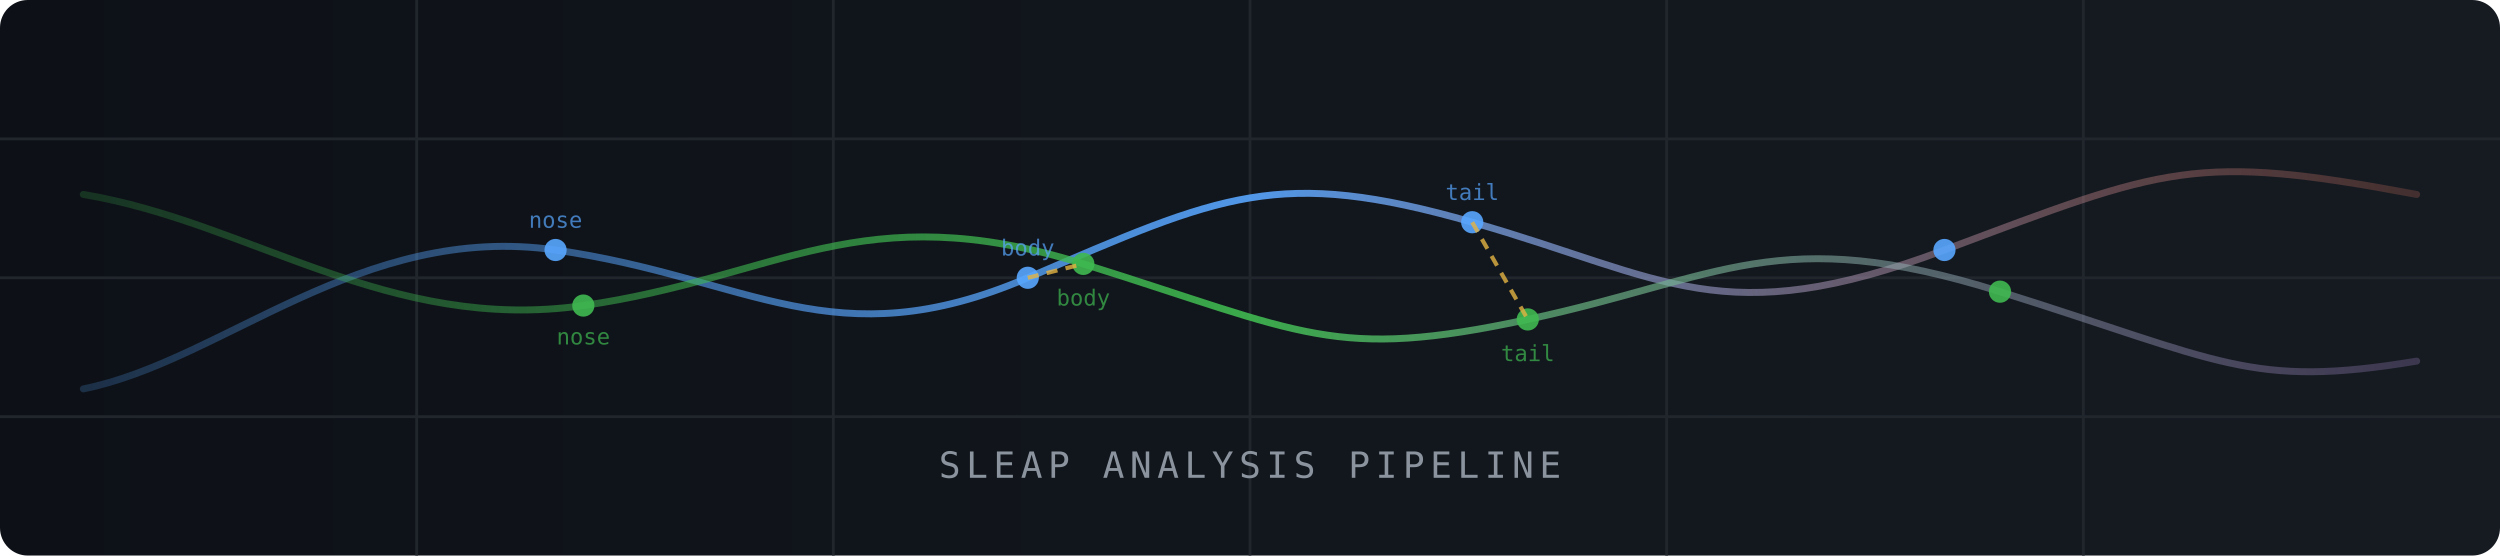
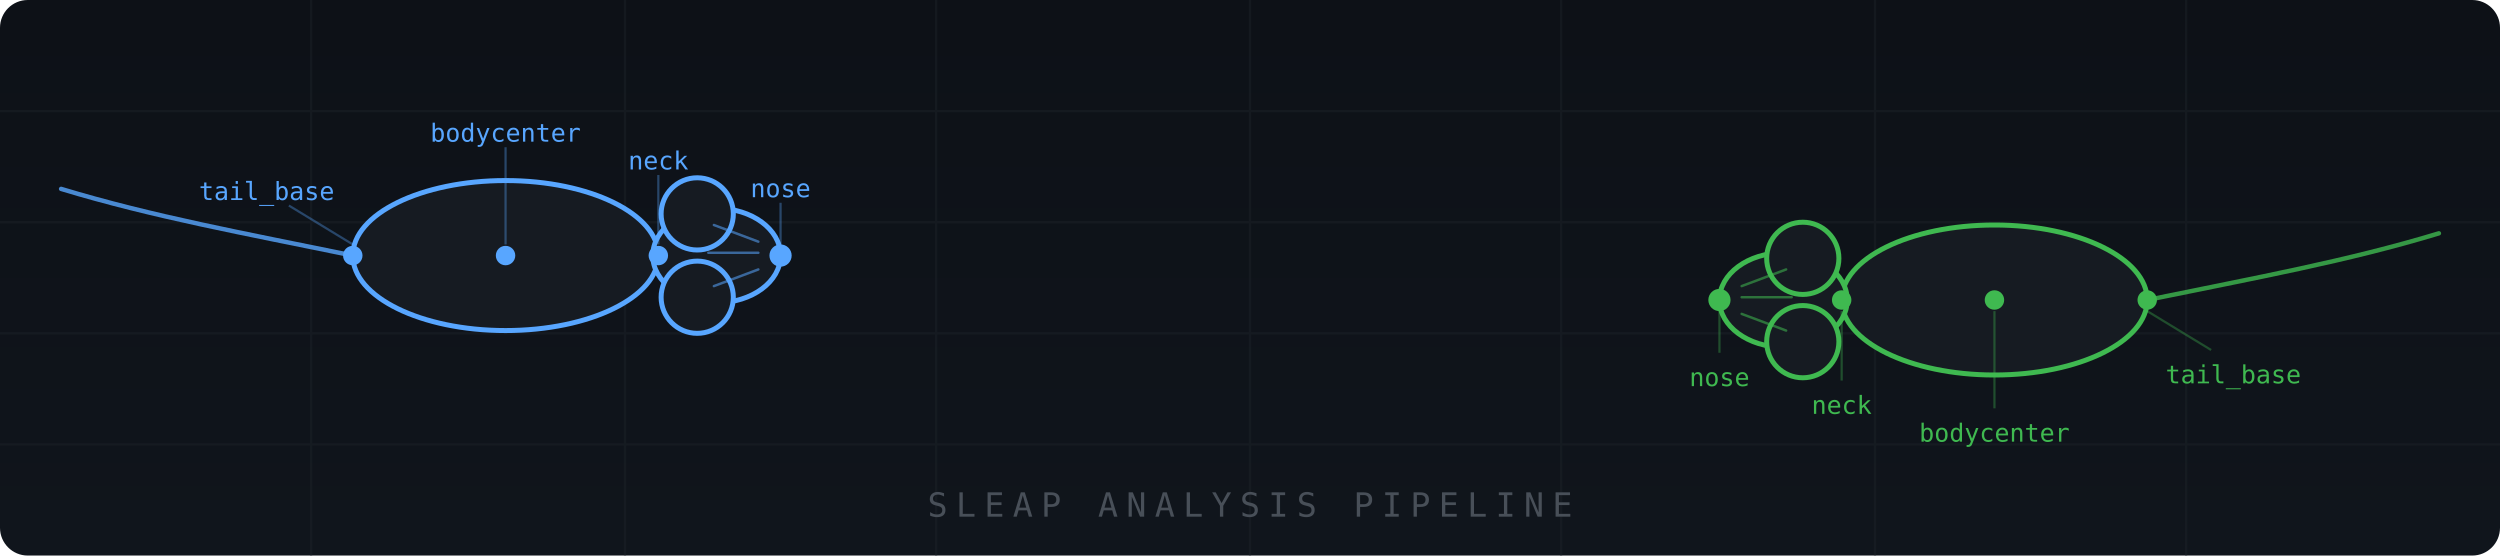
<svg xmlns="http://www.w3.org/2000/svg" viewBox="0 0 900 200" width="900" height="200">
  <defs>
-     <linearGradient id="bg" x1="0" y1="0" x2="1" y2="0">
+     <linearGradient id="bg" x1="0" y1="0" x2="0" y2="1">
      <stop offset="0%" stop-color="#0d1117" />
-       <stop offset="100%" stop-color="#161b22" />
-     </linearGradient>
-     <linearGradient id="pathGrad" x1="0" y1="0" x2="1" y2="0">
-       <stop offset="0%" stop-color="#58a6ff" stop-opacity="0.2" />
-       <stop offset="50%" stop-color="#58a6ff" stop-opacity="0.9" />
-       <stop offset="100%" stop-color="#f78166" stop-opacity="0.2" />
-     </linearGradient>
-     <linearGradient id="pathGrad2" x1="0" y1="0" x2="1" y2="0">
-       <stop offset="0%" stop-color="#3fb950" stop-opacity="0.2" />
-       <stop offset="50%" stop-color="#3fb950" stop-opacity="0.9" />
-       <stop offset="100%" stop-color="#d2a8ff" stop-opacity="0.2" />
+       <stop offset="100%" stop-color="#10151c" />
    </linearGradient>
  </defs>
  <rect width="900" height="200" fill="url(#bg)" rx="10" />
-   <g stroke="#21262d" stroke-width="1">
-     <line x1="0" y1="50" x2="900" y2="50" />
-     <line x1="0" y1="100" x2="900" y2="100" />
-     <line x1="0" y1="150" x2="900" y2="150" />
-     <line x1="150" y1="0" x2="150" y2="200" />
-     <line x1="300" y1="0" x2="300" y2="200" />
+   <g stroke="#1c2128" stroke-width="0.8" opacity="0.5">
+     <line x1="0" y1="40" x2="900" y2="40" />
+     <line x1="0" y1="80" x2="900" y2="80" />
+     <line x1="0" y1="120" x2="900" y2="120" />
+     <line x1="0" y1="160" x2="900" y2="160" />
+     <line x1="112" y1="0" x2="112" y2="200" />
+     <line x1="225" y1="0" x2="225" y2="200" />
+     <line x1="337" y1="0" x2="337" y2="200" />
    <line x1="450" y1="0" x2="450" y2="200" />
-     <line x1="600" y1="0" x2="600" y2="200" />
-     <line x1="750" y1="0" x2="750" y2="200" />
+     <line x1="562" y1="0" x2="562" y2="200" />
+     <line x1="675" y1="0" x2="675" y2="200" />
+     <line x1="787" y1="0" x2="787" y2="200" />
  </g>
-   <path d="M 30 140 C 80 130, 130 80, 200 90 S 300 130, 370 100 S 460 60, 530 80 S 620 120, 700 90 S 790 55, 870 70" fill="none" stroke="url(#pathGrad)" stroke-width="2.5" stroke-linecap="round" />
-   <path d="M 30 70 C 90 80, 140 120, 210 110 S 310 70, 390 95 S 480 130, 550 115 S 640 80, 720 105 S 810 140, 870 130" fill="none" stroke="url(#pathGrad2)" stroke-width="2.5" stroke-linecap="round" />
-   <circle cx="200" cy="90" r="4" fill="#58a6ff" opacity="0.9" />
-   <circle cx="370" cy="100" r="4" fill="#58a6ff" opacity="0.9" />
-   <circle cx="530" cy="80" r="4" fill="#58a6ff" opacity="0.9" />
-   <circle cx="700" cy="90" r="4" fill="#58a6ff" opacity="0.9" />
-   <circle cx="210" cy="110" r="4" fill="#3fb950" opacity="0.9" />
-   <circle cx="390" cy="95" r="4" fill="#3fb950" opacity="0.9" />
-   <circle cx="550" cy="115" r="4" fill="#3fb950" opacity="0.9" />
-   <circle cx="720" cy="105" r="4" fill="#3fb950" opacity="0.9" />
-   <line x1="370" y1="100" x2="390" y2="95" stroke="#e3b341" stroke-width="1.5" stroke-dasharray="4 3" opacity="0.8" />
-   <line x1="530" y1="80" x2="550" y2="115" stroke="#e3b341" stroke-width="1.5" stroke-dasharray="4 3" opacity="0.8" />
-   <text x="450" y="172" font-family="ui-monospace, SFMono-Regular, monospace" font-size="13" fill="#8b949e" text-anchor="middle" letter-spacing="2">SLEAP ANALYSIS PIPELINE</text>
-   <text x="200" y="82" font-family="monospace" font-size="8" fill="#58a6ff" opacity="0.7" text-anchor="middle">nose</text>
-   <text x="370" y="92" font-family="monospace" font-size="8" fill="#58a6ff" opacity="0.7" text-anchor="middle">body</text>
-   <text x="530" y="72" font-family="monospace" font-size="8" fill="#58a6ff" opacity="0.7" text-anchor="middle">tail</text>
-   <text x="210" y="124" font-family="monospace" font-size="8" fill="#3fb950" opacity="0.7" text-anchor="middle">nose</text>
-   <text x="390" y="110" font-family="monospace" font-size="8" fill="#3fb950" opacity="0.7" text-anchor="middle">body</text>
-   <text x="550" y="130" font-family="monospace" font-size="8" fill="#3fb950" opacity="0.7" text-anchor="middle">tail</text>
+   <path d="M 127,92 C 88,84 55,78 22,68" fill="none" stroke="#58a6ff" stroke-width="1.6" stroke-linecap="round" opacity="0.8" />
+   <ellipse cx="182" cy="92" rx="55" ry="27" fill="#161b22" stroke="#58a6ff" stroke-width="1.8" />
+   <ellipse cx="258" cy="92" rx="23" ry="17" fill="#161b22" stroke="#58a6ff" stroke-width="1.8" />
+   <circle cx="251" cy="77" r="13" fill="#161b22" stroke="#58a6ff" stroke-width="1.8" />
+   <circle cx="251" cy="107" r="13" fill="#161b22" stroke="#58a6ff" stroke-width="1.8" />
+   <g stroke="#58a6ff" stroke-width="0.9" stroke-linecap="round" opacity="0.55">
+     <line x1="273" y1="87" x2="257" y2="81" />
+     <line x1="273" y1="91" x2="255" y2="91" />
+     <line x1="273" y1="97" x2="257" y2="103" />
+   </g>
+   <circle cx="281" cy="92" r="4" fill="#58a6ff" />
+   <circle cx="237" cy="92" r="3.5" fill="#58a6ff" />
+   <circle cx="182" cy="92" r="3.5" fill="#58a6ff" />
+   <circle cx="127" cy="92" r="3.5" fill="#58a6ff" />
+   <g stroke="#58a6ff" stroke-width="0.8" opacity="0.35">
+     <line x1="281" y1="88" x2="281" y2="73" />
+     <line x1="237" y1="88" x2="237" y2="63" />
+     <line x1="182" y1="88" x2="182" y2="53" />
+     <line x1="127" y1="88" x2="104" y2="74" />
+   </g>
+   <g font-family="ui-monospace, SFMono-Regular, monospace" font-size="9" fill="#58a6ff" text-anchor="middle">
+     <text x="281" y="71">nose</text>
+     <text x="237" y="61">neck</text>
+     <text x="182" y="51">bodycenter</text>
+     <text x="96" y="72">tail_base</text>
+   </g>
+   <path d="M 773,108 C 812,100 845,94 878,84" fill="none" stroke="#3fb950" stroke-width="1.6" stroke-linecap="round" opacity="0.8" />
+   <ellipse cx="718" cy="108" rx="55" ry="27" fill="#161b22" stroke="#3fb950" stroke-width="1.8" />
+   <ellipse cx="642" cy="108" rx="23" ry="17" fill="#161b22" stroke="#3fb950" stroke-width="1.8" />
+   <circle cx="649" cy="93" r="13" fill="#161b22" stroke="#3fb950" stroke-width="1.8" />
+   <circle cx="649" cy="123" r="13" fill="#161b22" stroke="#3fb950" stroke-width="1.8" />
+   <g stroke="#3fb950" stroke-width="0.9" stroke-linecap="round" opacity="0.55">
+     <line x1="627" y1="103" x2="643" y2="97" />
+     <line x1="627" y1="107" x2="645" y2="107" />
+     <line x1="627" y1="113" x2="643" y2="119" />
+   </g>
+   <circle cx="619" cy="108" r="4" fill="#3fb950" />
+   <circle cx="663" cy="108" r="3.5" fill="#3fb950" />
+   <circle cx="718" cy="108" r="3.5" fill="#3fb950" />
+   <circle cx="773" cy="108" r="3.5" fill="#3fb950" />
+   <g stroke="#3fb950" stroke-width="0.8" opacity="0.35">
+     <line x1="619" y1="112" x2="619" y2="127" />
+     <line x1="663" y1="112" x2="663" y2="137" />
+     <line x1="718" y1="112" x2="718" y2="147" />
+     <line x1="773" y1="112" x2="796" y2="126" />
+   </g>
+   <g font-family="ui-monospace, SFMono-Regular, monospace" font-size="9" fill="#3fb950" text-anchor="middle">
+     <text x="619" y="139">nose</text>
+     <text x="663" y="149">neck</text>
+     <text x="718" y="159">bodycenter</text>
+     <text x="804" y="138">tail_base</text>
+   </g>
+   <text x="450" y="186" font-family="ui-monospace, SFMono-Regular, monospace" font-size="12" fill="#484f58" text-anchor="middle" letter-spacing="3">SLEAP ANALYSIS PIPELINE</text>
</svg>
